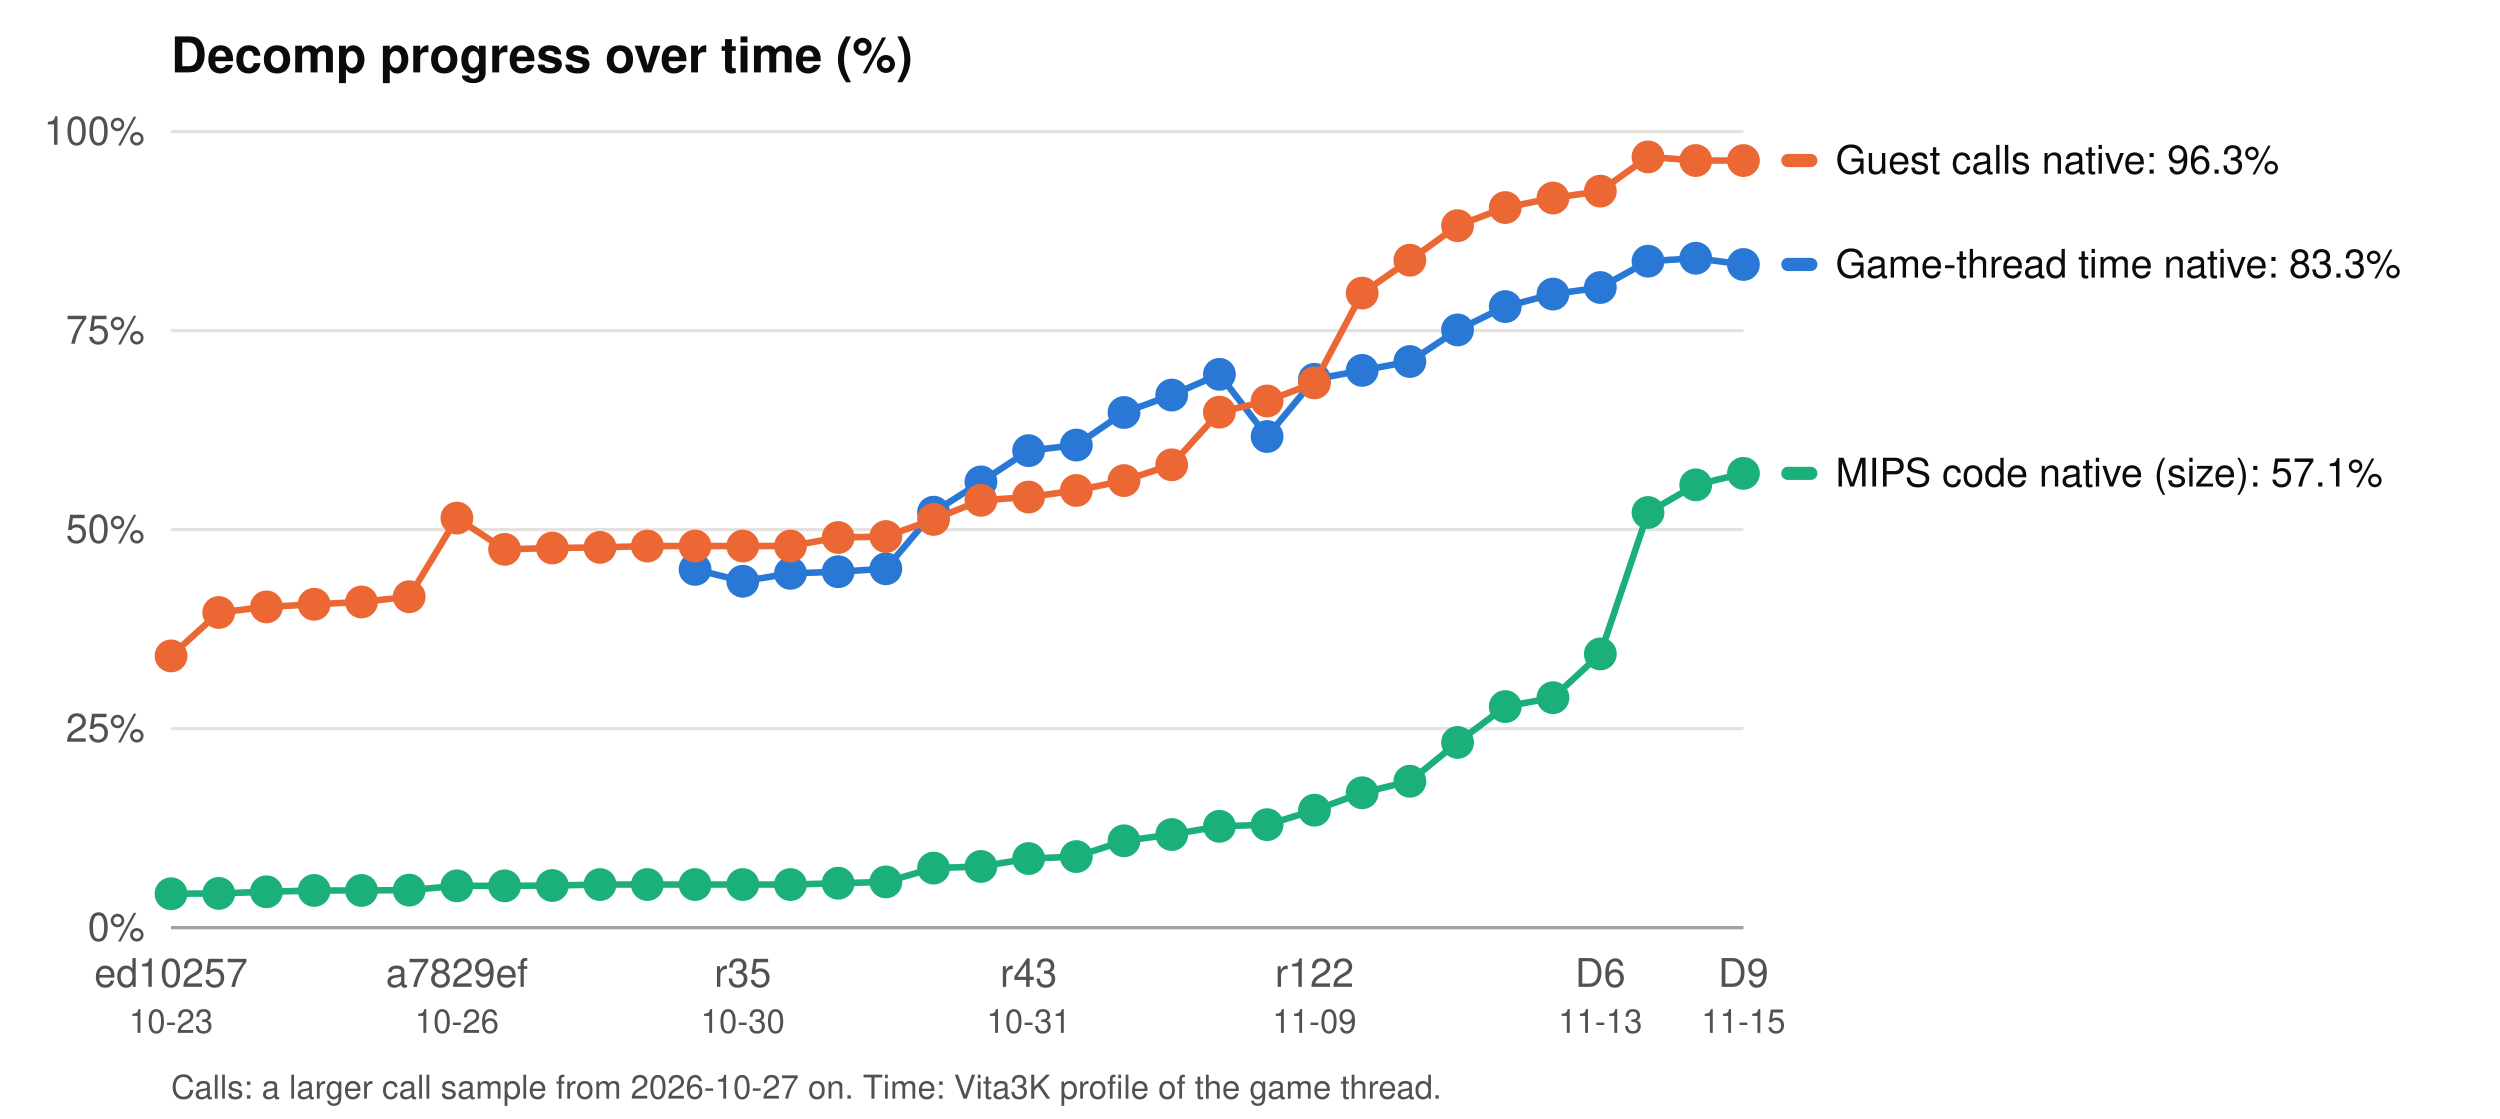
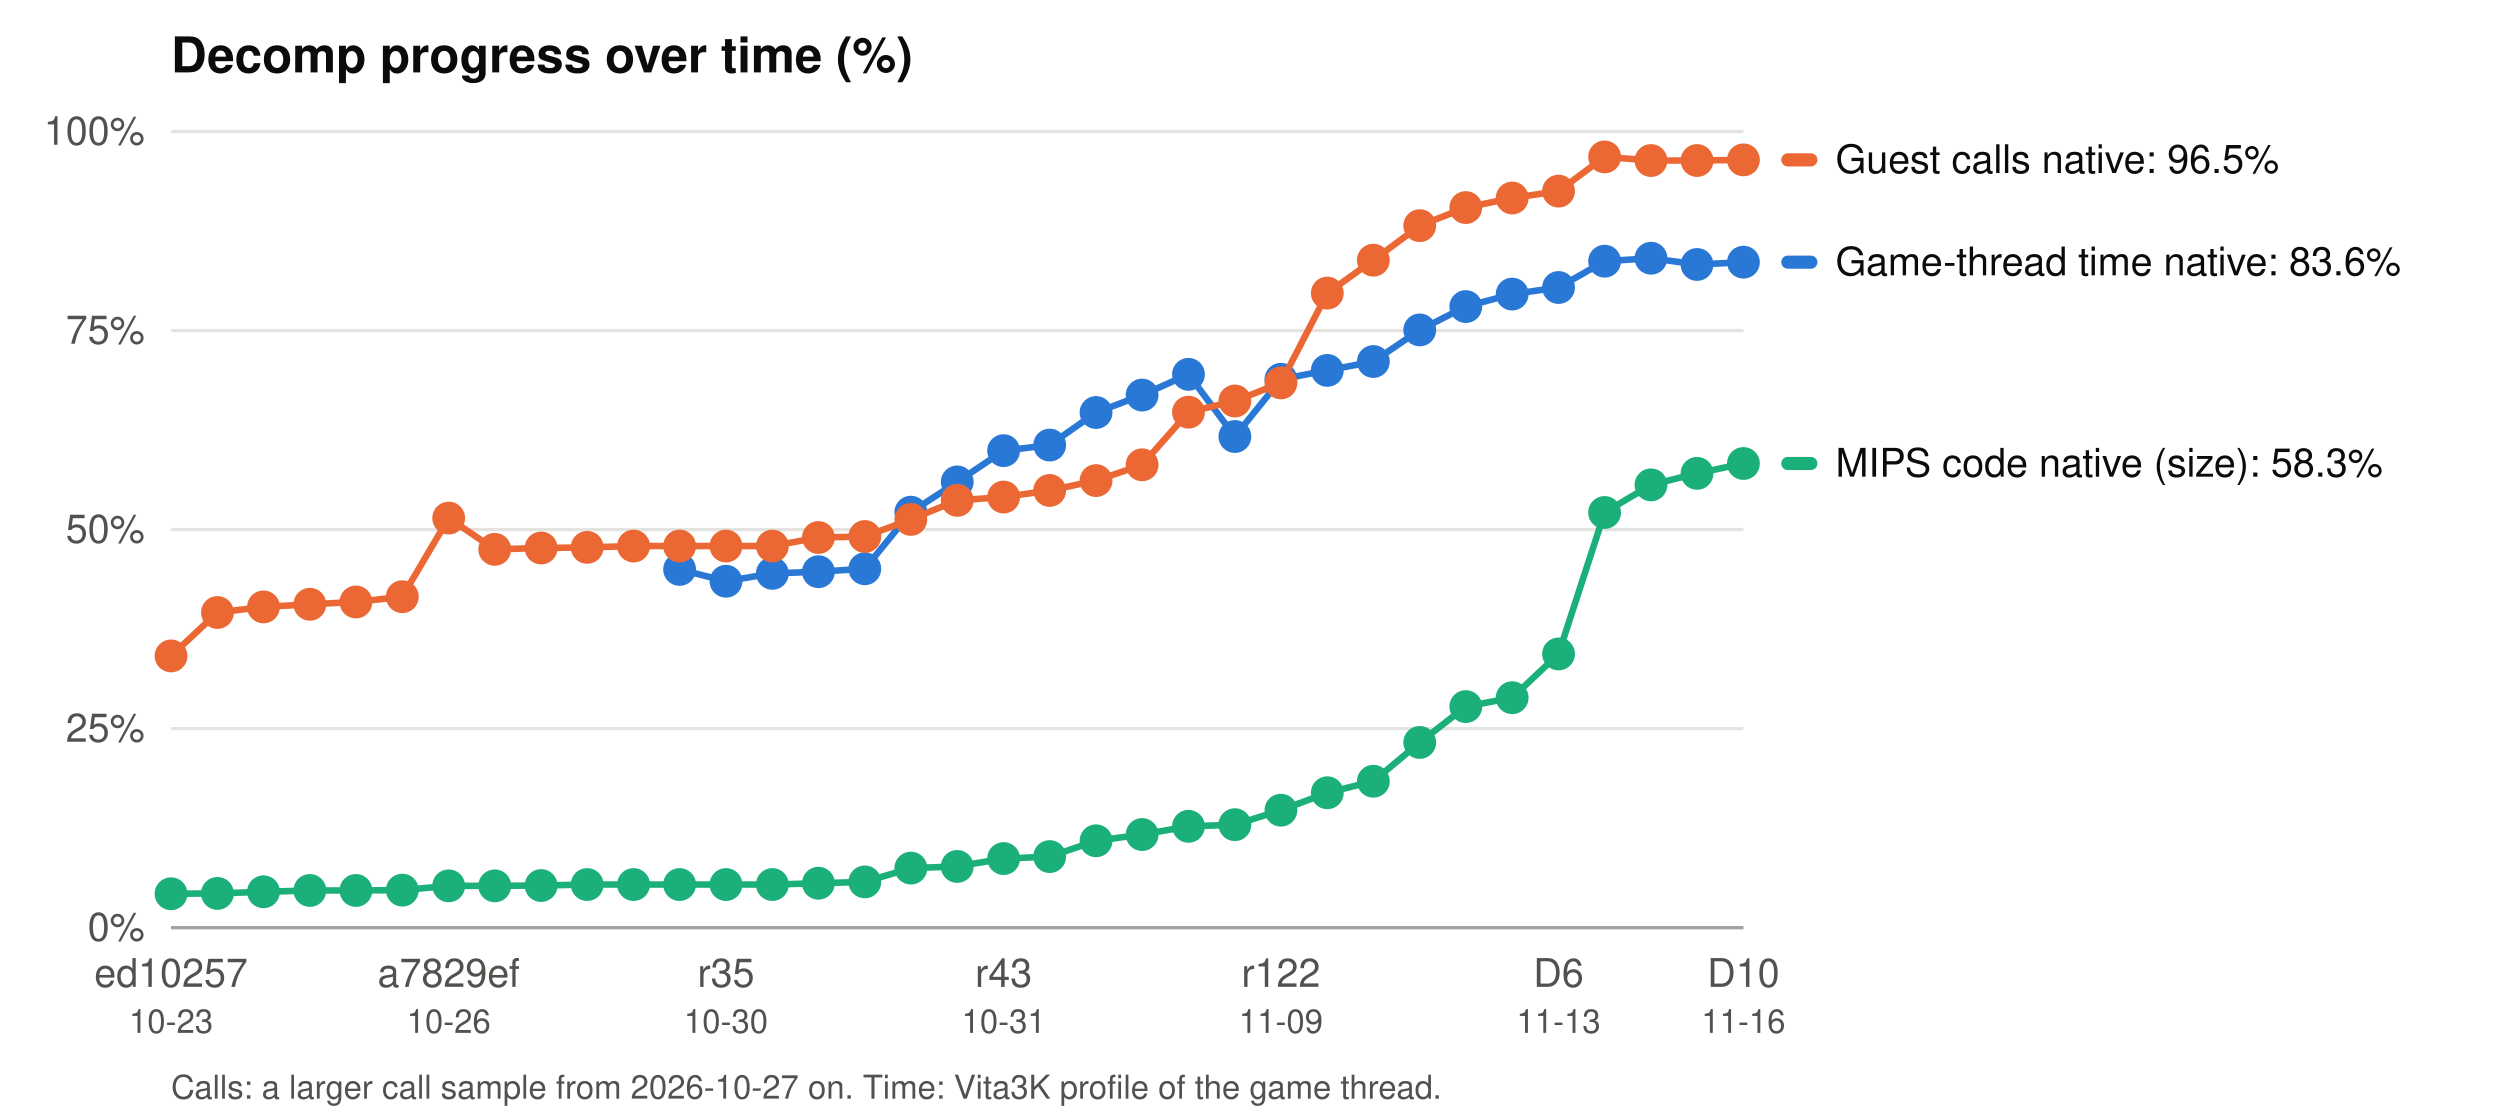
<svg xmlns="http://www.w3.org/2000/svg" width="760" height="340" viewBox="0 0 760 340" font-family="-apple-system, Helvetica, Arial, sans-serif" font-size="12">
  <style>svg{background:#fcfcfb} .t1{fill:#0b0b0b} .t2{fill:#52514e} .g{stroke:#e4e3df} .ax{stroke:#a3a29c} .ring{stroke:#fcfcfb} .s0{stroke:#2a78d6;fill:#2a78d6} .s1{stroke:#eb6834;fill:#eb6834} .s2{stroke:#1baf7a;fill:#1baf7a} @media (prefers-color-scheme: dark){svg{background:#1a1a19} .t1{fill:#f0efec} .t2{fill:#c3c2b7} .g{stroke:#383835} .ax{stroke:#6b6a65} .ring{stroke:#1a1a19} .s0{stroke:#3987e5;fill:#3987e5} .s1{stroke:#d95926;fill:#d95926} .s2{stroke:#199e70;fill:#199e70}}</style>
  <rect width="760" height="340" style="fill:none" />
  <text class="t1" x="52" y="22" font-size="15" font-weight="600">Decomp progress over time (%)</text>
  <line class="g" x1="52" x2="530" y1="282.0" y2="282.0" stroke-width="1" />
  <text class="t2" x="44" y="282.0" text-anchor="end" dy="4">0%</text>
  <line class="g" x1="52" x2="530" y1="221.5" y2="221.5" stroke-width="1" />
  <text class="t2" x="44" y="221.5" text-anchor="end" dy="4">25%</text>
  <line class="g" x1="52" x2="530" y1="161.0" y2="161.0" stroke-width="1" />
  <text class="t2" x="44" y="161.0" text-anchor="end" dy="4">50%</text>
  <line class="g" x1="52" x2="530" y1="100.5" y2="100.5" stroke-width="1" />
  <text class="t2" x="44" y="100.5" text-anchor="end" dy="4">75%</text>
  <line class="g" x1="52" x2="530" y1="40.0" y2="40.0" stroke-width="1" />
  <text class="t2" x="44" y="40.0" text-anchor="end" dy="4">100%</text>
  <line class="ax" x1="52" x2="530" y1="282.0" y2="282.0" stroke-width="1" />
  <text class="t2" x="52.0" y="300" text-anchor="middle">ed10257</text>
  <text class="t2" x="52.0" y="314" text-anchor="middle" font-size="10">10-23</text>
-   <text class="t2" x="138.9" y="300" text-anchor="middle">a7829ef</text>
-   <text class="t2" x="138.9" y="314" text-anchor="middle" font-size="10">10-26</text>
-   <text class="t2" x="225.8" y="300" text-anchor="middle">r35</text>
-   <text class="t2" x="225.8" y="314" text-anchor="middle" font-size="10">10-30</text>
-   <text class="t2" x="312.7" y="300" text-anchor="middle">r43</text>
-   <text class="t2" x="312.7" y="314" text-anchor="middle" font-size="10">10-31</text>
-   <text class="t2" x="399.6" y="300" text-anchor="middle">r122</text>
-   <text class="t2" x="399.6" y="314" text-anchor="middle" font-size="10">11-09</text>
-   <text class="t2" x="486.5" y="300" text-anchor="middle">D6</text>
-   <text class="t2" x="486.5" y="314" text-anchor="middle" font-size="10">11-13</text>
-   <text class="t2" x="530.0" y="300" text-anchor="middle">D9</text>
-   <text class="t2" x="530.0" y="314" text-anchor="middle" font-size="10">11-15</text>
-   <polyline class="s0" fill="none" style="fill:none" stroke-width="2" stroke-linejoin="round" points="211.3,173.1 225.8,176.7 240.3,174.3 254.8,173.8 269.3,172.9 283.8,155.7 298.2,146.5 312.7,137.0 327.2,135.3 341.7,125.4 356.2,120.1 370.7,113.8 385.2,132.7 399.6,115.3 414.1,112.6 428.6,109.9 443.1,100.3 457.6,93.2 472.1,89.4 486.5,87.4 501.0,79.4 515.5,78.5 530.0,80.4" />
-   <circle class="s0 ring" cx="211.3" cy="173.1" r="4" stroke-width="2" />
-   <circle class="s0 ring" cx="225.8" cy="176.7" r="4" stroke-width="2" />
-   <circle class="s0 ring" cx="240.3" cy="174.3" r="4" stroke-width="2" />
-   <circle class="s0 ring" cx="254.8" cy="173.8" r="4" stroke-width="2" />
-   <circle class="s0 ring" cx="269.3" cy="172.9" r="4" stroke-width="2" />
-   <circle class="s0 ring" cx="283.8" cy="155.7" r="4" stroke-width="2" />
-   <circle class="s0 ring" cx="298.2" cy="146.5" r="4" stroke-width="2" />
-   <circle class="s0 ring" cx="312.7" cy="137.0" r="4" stroke-width="2" />
-   <circle class="s0 ring" cx="327.2" cy="135.3" r="4" stroke-width="2" />
-   <circle class="s0 ring" cx="341.7" cy="125.4" r="4" stroke-width="2" />
-   <circle class="s0 ring" cx="356.2" cy="120.1" r="4" stroke-width="2" />
-   <circle class="s0 ring" cx="370.7" cy="113.8" r="4" stroke-width="2" />
-   <circle class="s0 ring" cx="385.2" cy="132.7" r="4" stroke-width="2" />
-   <circle class="s0 ring" cx="399.6" cy="115.3" r="4" stroke-width="2" />
-   <circle class="s0 ring" cx="414.1" cy="112.6" r="4" stroke-width="2" />
-   <circle class="s0 ring" cx="428.6" cy="109.9" r="4" stroke-width="2" />
-   <circle class="s0 ring" cx="443.1" cy="100.3" r="4" stroke-width="2" />
-   <circle class="s0 ring" cx="457.6" cy="93.2" r="4" stroke-width="2" />
-   <circle class="s0 ring" cx="472.1" cy="89.4" r="4" stroke-width="2" />
-   <circle class="s0 ring" cx="486.5" cy="87.4" r="4" stroke-width="2" />
-   <circle class="s0 ring" cx="501.0" cy="79.4" r="4" stroke-width="2" />
-   <circle class="s0 ring" cx="515.5" cy="78.5" r="4" stroke-width="2" />
-   <circle class="s0 ring" cx="530.0" cy="80.4" r="4" stroke-width="2" />
-   <polyline class="s1" fill="none" style="fill:none" stroke-width="2" stroke-linejoin="round" points="52.0,199.4 66.5,186.2 81.0,184.5 95.5,183.7 109.9,183.0 124.4,181.4 138.9,157.5 153.4,167.0 167.9,166.6 182.4,166.4 196.8,166.0 211.3,166.0 225.8,166.0 240.3,166.0 254.8,163.4 269.3,163.1 283.8,157.9 298.2,152.1 312.7,151.1 327.2,149.1 341.7,146.1 356.2,141.3 370.7,125.3 385.2,121.9 399.6,116.4 414.1,89.1 428.6,79.1 443.1,68.6 457.6,63.1 472.1,60.2 486.5,58.1 501.0,47.7 515.5,48.8 530.0,48.8" />
+   <text class="t2" x="136.4" y="300" text-anchor="middle">a7829ef</text>
+   <text class="t2" x="136.4" y="314" text-anchor="middle" font-size="10">10-26</text>
+   <text class="t2" x="220.7" y="300" text-anchor="middle">r35</text>
+   <text class="t2" x="220.7" y="314" text-anchor="middle" font-size="10">10-30</text>
+   <text class="t2" x="305.1" y="300" text-anchor="middle">r43</text>
+   <text class="t2" x="305.1" y="314" text-anchor="middle" font-size="10">10-31</text>
+   <text class="t2" x="389.4" y="300" text-anchor="middle">r122</text>
+   <text class="t2" x="389.4" y="314" text-anchor="middle" font-size="10">11-09</text>
+   <text class="t2" x="473.8" y="300" text-anchor="middle">D6</text>
+   <text class="t2" x="473.8" y="314" text-anchor="middle" font-size="10">11-13</text>
+   <text class="t2" x="530.0" y="300" text-anchor="middle">D10</text>
+   <text class="t2" x="530.0" y="314" text-anchor="middle" font-size="10">11-16</text>
+   <polyline class="s0" fill="none" style="fill:none" stroke-width="2" stroke-linejoin="round" points="206.6,173.1 220.7,176.7 234.8,174.3 248.8,173.8 262.9,172.9 276.9,155.7 291.0,146.5 305.1,137.0 319.1,135.3 333.2,125.4 347.2,120.1 361.3,113.8 375.4,132.7 389.4,115.3 403.5,112.6 417.5,109.9 431.6,100.3 445.6,93.2 459.7,89.4 473.8,87.4 487.8,79.4 501.9,78.5 515.9,80.4 530.0,79.7" />
+   <circle class="s0 ring" cx="206.6" cy="173.1" r="4" stroke-width="2" />
+   <circle class="s0 ring" cx="220.7" cy="176.7" r="4" stroke-width="2" />
+   <circle class="s0 ring" cx="234.8" cy="174.3" r="4" stroke-width="2" />
+   <circle class="s0 ring" cx="248.8" cy="173.8" r="4" stroke-width="2" />
+   <circle class="s0 ring" cx="262.9" cy="172.9" r="4" stroke-width="2" />
+   <circle class="s0 ring" cx="276.9" cy="155.7" r="4" stroke-width="2" />
+   <circle class="s0 ring" cx="291.0" cy="146.5" r="4" stroke-width="2" />
+   <circle class="s0 ring" cx="305.1" cy="137.0" r="4" stroke-width="2" />
+   <circle class="s0 ring" cx="319.1" cy="135.3" r="4" stroke-width="2" />
+   <circle class="s0 ring" cx="333.2" cy="125.4" r="4" stroke-width="2" />
+   <circle class="s0 ring" cx="347.2" cy="120.1" r="4" stroke-width="2" />
+   <circle class="s0 ring" cx="361.3" cy="113.8" r="4" stroke-width="2" />
+   <circle class="s0 ring" cx="375.4" cy="132.7" r="4" stroke-width="2" />
+   <circle class="s0 ring" cx="389.4" cy="115.3" r="4" stroke-width="2" />
+   <circle class="s0 ring" cx="403.5" cy="112.6" r="4" stroke-width="2" />
+   <circle class="s0 ring" cx="417.5" cy="109.9" r="4" stroke-width="2" />
+   <circle class="s0 ring" cx="431.6" cy="100.3" r="4" stroke-width="2" />
+   <circle class="s0 ring" cx="445.6" cy="93.2" r="4" stroke-width="2" />
+   <circle class="s0 ring" cx="459.7" cy="89.4" r="4" stroke-width="2" />
+   <circle class="s0 ring" cx="473.8" cy="87.4" r="4" stroke-width="2" />
+   <circle class="s0 ring" cx="487.8" cy="79.4" r="4" stroke-width="2" />
+   <circle class="s0 ring" cx="501.9" cy="78.5" r="4" stroke-width="2" />
+   <circle class="s0 ring" cx="515.9" cy="80.4" r="4" stroke-width="2" />
+   <circle class="s0 ring" cx="530.0" cy="79.7" r="4" stroke-width="2" />
+   <polyline class="s1" fill="none" style="fill:none" stroke-width="2" stroke-linejoin="round" points="52.0,199.4 66.1,186.2 80.1,184.5 94.2,183.7 108.2,183.0 122.3,181.4 136.4,157.5 150.4,167.0 164.5,166.6 178.5,166.4 192.6,166.0 206.6,166.0 220.7,166.0 234.8,166.0 248.8,163.4 262.9,163.1 276.9,157.9 291.0,152.1 305.1,151.1 319.1,149.1 333.2,146.1 347.2,141.3 361.3,125.3 375.4,121.9 389.4,116.4 403.5,89.1 417.5,79.1 431.6,68.6 445.6,63.1 459.7,60.2 473.8,58.1 487.8,47.7 501.9,48.8 515.9,48.8 530.0,48.6" />
  <circle class="s1 ring" cx="52.0" cy="199.4" r="4" stroke-width="2" />
-   <circle class="s1 ring" cx="66.5" cy="186.2" r="4" stroke-width="2" />
-   <circle class="s1 ring" cx="81.0" cy="184.5" r="4" stroke-width="2" />
-   <circle class="s1 ring" cx="95.5" cy="183.7" r="4" stroke-width="2" />
-   <circle class="s1 ring" cx="109.9" cy="183.0" r="4" stroke-width="2" />
-   <circle class="s1 ring" cx="124.4" cy="181.4" r="4" stroke-width="2" />
-   <circle class="s1 ring" cx="138.9" cy="157.5" r="4" stroke-width="2" />
-   <circle class="s1 ring" cx="153.4" cy="167.0" r="4" stroke-width="2" />
-   <circle class="s1 ring" cx="167.9" cy="166.6" r="4" stroke-width="2" />
-   <circle class="s1 ring" cx="182.4" cy="166.4" r="4" stroke-width="2" />
-   <circle class="s1 ring" cx="196.8" cy="166.0" r="4" stroke-width="2" />
-   <circle class="s1 ring" cx="211.3" cy="166.0" r="4" stroke-width="2" />
-   <circle class="s1 ring" cx="225.8" cy="166.0" r="4" stroke-width="2" />
-   <circle class="s1 ring" cx="240.3" cy="166.0" r="4" stroke-width="2" />
-   <circle class="s1 ring" cx="254.8" cy="163.4" r="4" stroke-width="2" />
-   <circle class="s1 ring" cx="269.3" cy="163.1" r="4" stroke-width="2" />
-   <circle class="s1 ring" cx="283.8" cy="157.9" r="4" stroke-width="2" />
-   <circle class="s1 ring" cx="298.2" cy="152.1" r="4" stroke-width="2" />
-   <circle class="s1 ring" cx="312.7" cy="151.1" r="4" stroke-width="2" />
-   <circle class="s1 ring" cx="327.2" cy="149.1" r="4" stroke-width="2" />
-   <circle class="s1 ring" cx="341.7" cy="146.1" r="4" stroke-width="2" />
-   <circle class="s1 ring" cx="356.2" cy="141.3" r="4" stroke-width="2" />
-   <circle class="s1 ring" cx="370.7" cy="125.3" r="4" stroke-width="2" />
-   <circle class="s1 ring" cx="385.2" cy="121.9" r="4" stroke-width="2" />
-   <circle class="s1 ring" cx="399.6" cy="116.4" r="4" stroke-width="2" />
-   <circle class="s1 ring" cx="414.1" cy="89.1" r="4" stroke-width="2" />
-   <circle class="s1 ring" cx="428.6" cy="79.1" r="4" stroke-width="2" />
-   <circle class="s1 ring" cx="443.1" cy="68.6" r="4" stroke-width="2" />
-   <circle class="s1 ring" cx="457.6" cy="63.1" r="4" stroke-width="2" />
-   <circle class="s1 ring" cx="472.1" cy="60.2" r="4" stroke-width="2" />
-   <circle class="s1 ring" cx="486.5" cy="58.1" r="4" stroke-width="2" />
-   <circle class="s1 ring" cx="501.0" cy="47.7" r="4" stroke-width="2" />
-   <circle class="s1 ring" cx="515.5" cy="48.8" r="4" stroke-width="2" />
-   <circle class="s1 ring" cx="530.0" cy="48.8" r="4" stroke-width="2" />
-   <polyline class="s2" fill="none" style="fill:none" stroke-width="2" stroke-linejoin="round" points="52.0,271.7 66.5,271.6 81.0,271.1 95.5,270.7 109.9,270.7 124.4,270.6 138.9,269.3 153.4,269.3 167.9,269.2 182.4,268.9 196.8,268.9 211.3,268.9 225.8,268.9 240.3,268.9 254.8,268.5 269.3,268.1 283.8,263.9 298.2,263.4 312.7,261.0 327.2,260.4 341.7,255.6 356.2,253.7 370.7,251.2 385.2,250.7 399.6,246.3 414.1,241.0 428.6,237.5 443.1,225.7 457.6,214.8 472.1,212.1 486.5,198.8 501.0,155.8 515.5,147.4 530.0,143.9" />
+   <circle class="s1 ring" cx="66.1" cy="186.2" r="4" stroke-width="2" />
+   <circle class="s1 ring" cx="80.1" cy="184.5" r="4" stroke-width="2" />
+   <circle class="s1 ring" cx="94.2" cy="183.7" r="4" stroke-width="2" />
+   <circle class="s1 ring" cx="108.2" cy="183.0" r="4" stroke-width="2" />
+   <circle class="s1 ring" cx="122.3" cy="181.4" r="4" stroke-width="2" />
+   <circle class="s1 ring" cx="136.4" cy="157.5" r="4" stroke-width="2" />
+   <circle class="s1 ring" cx="150.4" cy="167.0" r="4" stroke-width="2" />
+   <circle class="s1 ring" cx="164.5" cy="166.6" r="4" stroke-width="2" />
+   <circle class="s1 ring" cx="178.5" cy="166.4" r="4" stroke-width="2" />
+   <circle class="s1 ring" cx="192.6" cy="166.0" r="4" stroke-width="2" />
+   <circle class="s1 ring" cx="206.6" cy="166.0" r="4" stroke-width="2" />
+   <circle class="s1 ring" cx="220.7" cy="166.0" r="4" stroke-width="2" />
+   <circle class="s1 ring" cx="234.8" cy="166.0" r="4" stroke-width="2" />
+   <circle class="s1 ring" cx="248.8" cy="163.4" r="4" stroke-width="2" />
+   <circle class="s1 ring" cx="262.9" cy="163.1" r="4" stroke-width="2" />
+   <circle class="s1 ring" cx="276.9" cy="157.9" r="4" stroke-width="2" />
+   <circle class="s1 ring" cx="291.0" cy="152.1" r="4" stroke-width="2" />
+   <circle class="s1 ring" cx="305.1" cy="151.1" r="4" stroke-width="2" />
+   <circle class="s1 ring" cx="319.1" cy="149.1" r="4" stroke-width="2" />
+   <circle class="s1 ring" cx="333.2" cy="146.1" r="4" stroke-width="2" />
+   <circle class="s1 ring" cx="347.2" cy="141.3" r="4" stroke-width="2" />
+   <circle class="s1 ring" cx="361.3" cy="125.3" r="4" stroke-width="2" />
+   <circle class="s1 ring" cx="375.4" cy="121.9" r="4" stroke-width="2" />
+   <circle class="s1 ring" cx="389.4" cy="116.4" r="4" stroke-width="2" />
+   <circle class="s1 ring" cx="403.5" cy="89.1" r="4" stroke-width="2" />
+   <circle class="s1 ring" cx="417.5" cy="79.1" r="4" stroke-width="2" />
+   <circle class="s1 ring" cx="431.6" cy="68.6" r="4" stroke-width="2" />
+   <circle class="s1 ring" cx="445.6" cy="63.1" r="4" stroke-width="2" />
+   <circle class="s1 ring" cx="459.7" cy="60.2" r="4" stroke-width="2" />
+   <circle class="s1 ring" cx="473.8" cy="58.1" r="4" stroke-width="2" />
+   <circle class="s1 ring" cx="487.8" cy="47.7" r="4" stroke-width="2" />
+   <circle class="s1 ring" cx="501.9" cy="48.8" r="4" stroke-width="2" />
+   <circle class="s1 ring" cx="515.9" cy="48.8" r="4" stroke-width="2" />
+   <circle class="s1 ring" cx="530.0" cy="48.6" r="4" stroke-width="2" />
+   <polyline class="s2" fill="none" style="fill:none" stroke-width="2" stroke-linejoin="round" points="52.0,271.7 66.1,271.6 80.1,271.1 94.2,270.7 108.2,270.7 122.3,270.6 136.4,269.3 150.4,269.3 164.5,269.2 178.5,268.9 192.6,268.9 206.6,268.9 220.7,268.9 234.8,268.9 248.8,268.5 262.9,268.1 276.9,263.9 291.0,263.4 305.1,261.0 319.1,260.4 333.2,255.6 347.2,253.7 361.3,251.2 375.4,250.7 389.4,246.3 403.5,241.0 417.5,237.5 431.6,225.7 445.6,214.8 459.7,212.1 473.8,198.8 487.8,155.8 501.9,147.4 515.9,143.9 530.0,140.9" />
  <circle class="s2 ring" cx="52.0" cy="271.7" r="4" stroke-width="2" />
-   <circle class="s2 ring" cx="66.5" cy="271.6" r="4" stroke-width="2" />
-   <circle class="s2 ring" cx="81.0" cy="271.1" r="4" stroke-width="2" />
-   <circle class="s2 ring" cx="95.5" cy="270.7" r="4" stroke-width="2" />
-   <circle class="s2 ring" cx="109.9" cy="270.7" r="4" stroke-width="2" />
-   <circle class="s2 ring" cx="124.4" cy="270.6" r="4" stroke-width="2" />
-   <circle class="s2 ring" cx="138.9" cy="269.3" r="4" stroke-width="2" />
-   <circle class="s2 ring" cx="153.4" cy="269.3" r="4" stroke-width="2" />
-   <circle class="s2 ring" cx="167.9" cy="269.2" r="4" stroke-width="2" />
-   <circle class="s2 ring" cx="182.4" cy="268.9" r="4" stroke-width="2" />
-   <circle class="s2 ring" cx="196.8" cy="268.9" r="4" stroke-width="2" />
-   <circle class="s2 ring" cx="211.3" cy="268.9" r="4" stroke-width="2" />
-   <circle class="s2 ring" cx="225.8" cy="268.9" r="4" stroke-width="2" />
-   <circle class="s2 ring" cx="240.3" cy="268.9" r="4" stroke-width="2" />
-   <circle class="s2 ring" cx="254.8" cy="268.5" r="4" stroke-width="2" />
-   <circle class="s2 ring" cx="269.3" cy="268.1" r="4" stroke-width="2" />
-   <circle class="s2 ring" cx="283.8" cy="263.9" r="4" stroke-width="2" />
-   <circle class="s2 ring" cx="298.2" cy="263.4" r="4" stroke-width="2" />
-   <circle class="s2 ring" cx="312.7" cy="261.0" r="4" stroke-width="2" />
-   <circle class="s2 ring" cx="327.2" cy="260.4" r="4" stroke-width="2" />
-   <circle class="s2 ring" cx="341.7" cy="255.6" r="4" stroke-width="2" />
-   <circle class="s2 ring" cx="356.2" cy="253.7" r="4" stroke-width="2" />
-   <circle class="s2 ring" cx="370.7" cy="251.2" r="4" stroke-width="2" />
-   <circle class="s2 ring" cx="385.2" cy="250.7" r="4" stroke-width="2" />
-   <circle class="s2 ring" cx="399.6" cy="246.3" r="4" stroke-width="2" />
-   <circle class="s2 ring" cx="414.1" cy="241.0" r="4" stroke-width="2" />
-   <circle class="s2 ring" cx="428.6" cy="237.5" r="4" stroke-width="2" />
-   <circle class="s2 ring" cx="443.1" cy="225.7" r="4" stroke-width="2" />
-   <circle class="s2 ring" cx="457.6" cy="214.8" r="4" stroke-width="2" />
-   <circle class="s2 ring" cx="472.1" cy="212.1" r="4" stroke-width="2" />
-   <circle class="s2 ring" cx="486.5" cy="198.8" r="4" stroke-width="2" />
-   <circle class="s2 ring" cx="501.0" cy="155.8" r="4" stroke-width="2" />
-   <circle class="s2 ring" cx="515.5" cy="147.4" r="4" stroke-width="2" />
-   <circle class="s2 ring" cx="530.0" cy="143.9" r="4" stroke-width="2" />
-   <rect class="s1" x="542" y="47.3" width="10" height="3" rx="1.5" />
-   <text class="t1" x="558" y="48.8" dy="4">Guest calls native: 96.3%</text>
-   <rect class="s0" x="542" y="78.9" width="10" height="3" rx="1.5" />
-   <text class="t1" x="558" y="80.4" dy="4">Game-thread time native: 83.3%</text>
-   <rect class="s2" x="542" y="142.4" width="10" height="3" rx="1.5" />
-   <text class="t1" x="558" y="143.9" dy="4">MIPS code native (size): 57.1%</text>
+   <circle class="s2 ring" cx="66.1" cy="271.6" r="4" stroke-width="2" />
+   <circle class="s2 ring" cx="80.1" cy="271.1" r="4" stroke-width="2" />
+   <circle class="s2 ring" cx="94.2" cy="270.7" r="4" stroke-width="2" />
+   <circle class="s2 ring" cx="108.2" cy="270.7" r="4" stroke-width="2" />
+   <circle class="s2 ring" cx="122.3" cy="270.6" r="4" stroke-width="2" />
+   <circle class="s2 ring" cx="136.4" cy="269.3" r="4" stroke-width="2" />
+   <circle class="s2 ring" cx="150.4" cy="269.3" r="4" stroke-width="2" />
+   <circle class="s2 ring" cx="164.5" cy="269.2" r="4" stroke-width="2" />
+   <circle class="s2 ring" cx="178.5" cy="268.9" r="4" stroke-width="2" />
+   <circle class="s2 ring" cx="192.6" cy="268.9" r="4" stroke-width="2" />
+   <circle class="s2 ring" cx="206.6" cy="268.9" r="4" stroke-width="2" />
+   <circle class="s2 ring" cx="220.7" cy="268.9" r="4" stroke-width="2" />
+   <circle class="s2 ring" cx="234.8" cy="268.9" r="4" stroke-width="2" />
+   <circle class="s2 ring" cx="248.8" cy="268.5" r="4" stroke-width="2" />
+   <circle class="s2 ring" cx="262.9" cy="268.1" r="4" stroke-width="2" />
+   <circle class="s2 ring" cx="276.9" cy="263.9" r="4" stroke-width="2" />
+   <circle class="s2 ring" cx="291.0" cy="263.4" r="4" stroke-width="2" />
+   <circle class="s2 ring" cx="305.1" cy="261.0" r="4" stroke-width="2" />
+   <circle class="s2 ring" cx="319.1" cy="260.4" r="4" stroke-width="2" />
+   <circle class="s2 ring" cx="333.2" cy="255.6" r="4" stroke-width="2" />
+   <circle class="s2 ring" cx="347.2" cy="253.7" r="4" stroke-width="2" />
+   <circle class="s2 ring" cx="361.3" cy="251.2" r="4" stroke-width="2" />
+   <circle class="s2 ring" cx="375.4" cy="250.7" r="4" stroke-width="2" />
+   <circle class="s2 ring" cx="389.4" cy="246.3" r="4" stroke-width="2" />
+   <circle class="s2 ring" cx="403.5" cy="241.0" r="4" stroke-width="2" />
+   <circle class="s2 ring" cx="417.5" cy="237.5" r="4" stroke-width="2" />
+   <circle class="s2 ring" cx="431.6" cy="225.7" r="4" stroke-width="2" />
+   <circle class="s2 ring" cx="445.6" cy="214.8" r="4" stroke-width="2" />
+   <circle class="s2 ring" cx="459.7" cy="212.1" r="4" stroke-width="2" />
+   <circle class="s2 ring" cx="473.8" cy="198.8" r="4" stroke-width="2" />
+   <circle class="s2 ring" cx="487.8" cy="155.8" r="4" stroke-width="2" />
+   <circle class="s2 ring" cx="501.9" cy="147.4" r="4" stroke-width="2" />
+   <circle class="s2 ring" cx="515.9" cy="143.9" r="4" stroke-width="2" />
+   <circle class="s2 ring" cx="530.0" cy="140.9" r="4" stroke-width="2" />
+   <rect class="s1" x="542" y="47.1" width="10" height="3" rx="1.5" />
+   <text class="t1" x="558" y="48.6" dy="4">Guest calls native: 96.5%</text>
+   <rect class="s0" x="542" y="78.2" width="10" height="3" rx="1.5" />
+   <text class="t1" x="558" y="79.7" dy="4">Game-thread time native: 83.6%</text>
+   <rect class="s2" x="542" y="139.4" width="10" height="3" rx="1.5" />
+   <text class="t1" x="558" y="140.9" dy="4">MIPS code native (size): 58.3%</text>
  <text class="t2" x="52" y="334" font-size="10">Calls: a larger call sample from 2026-10-27 on. Time: Vita3K profile of the game thread.</text>
</svg>
